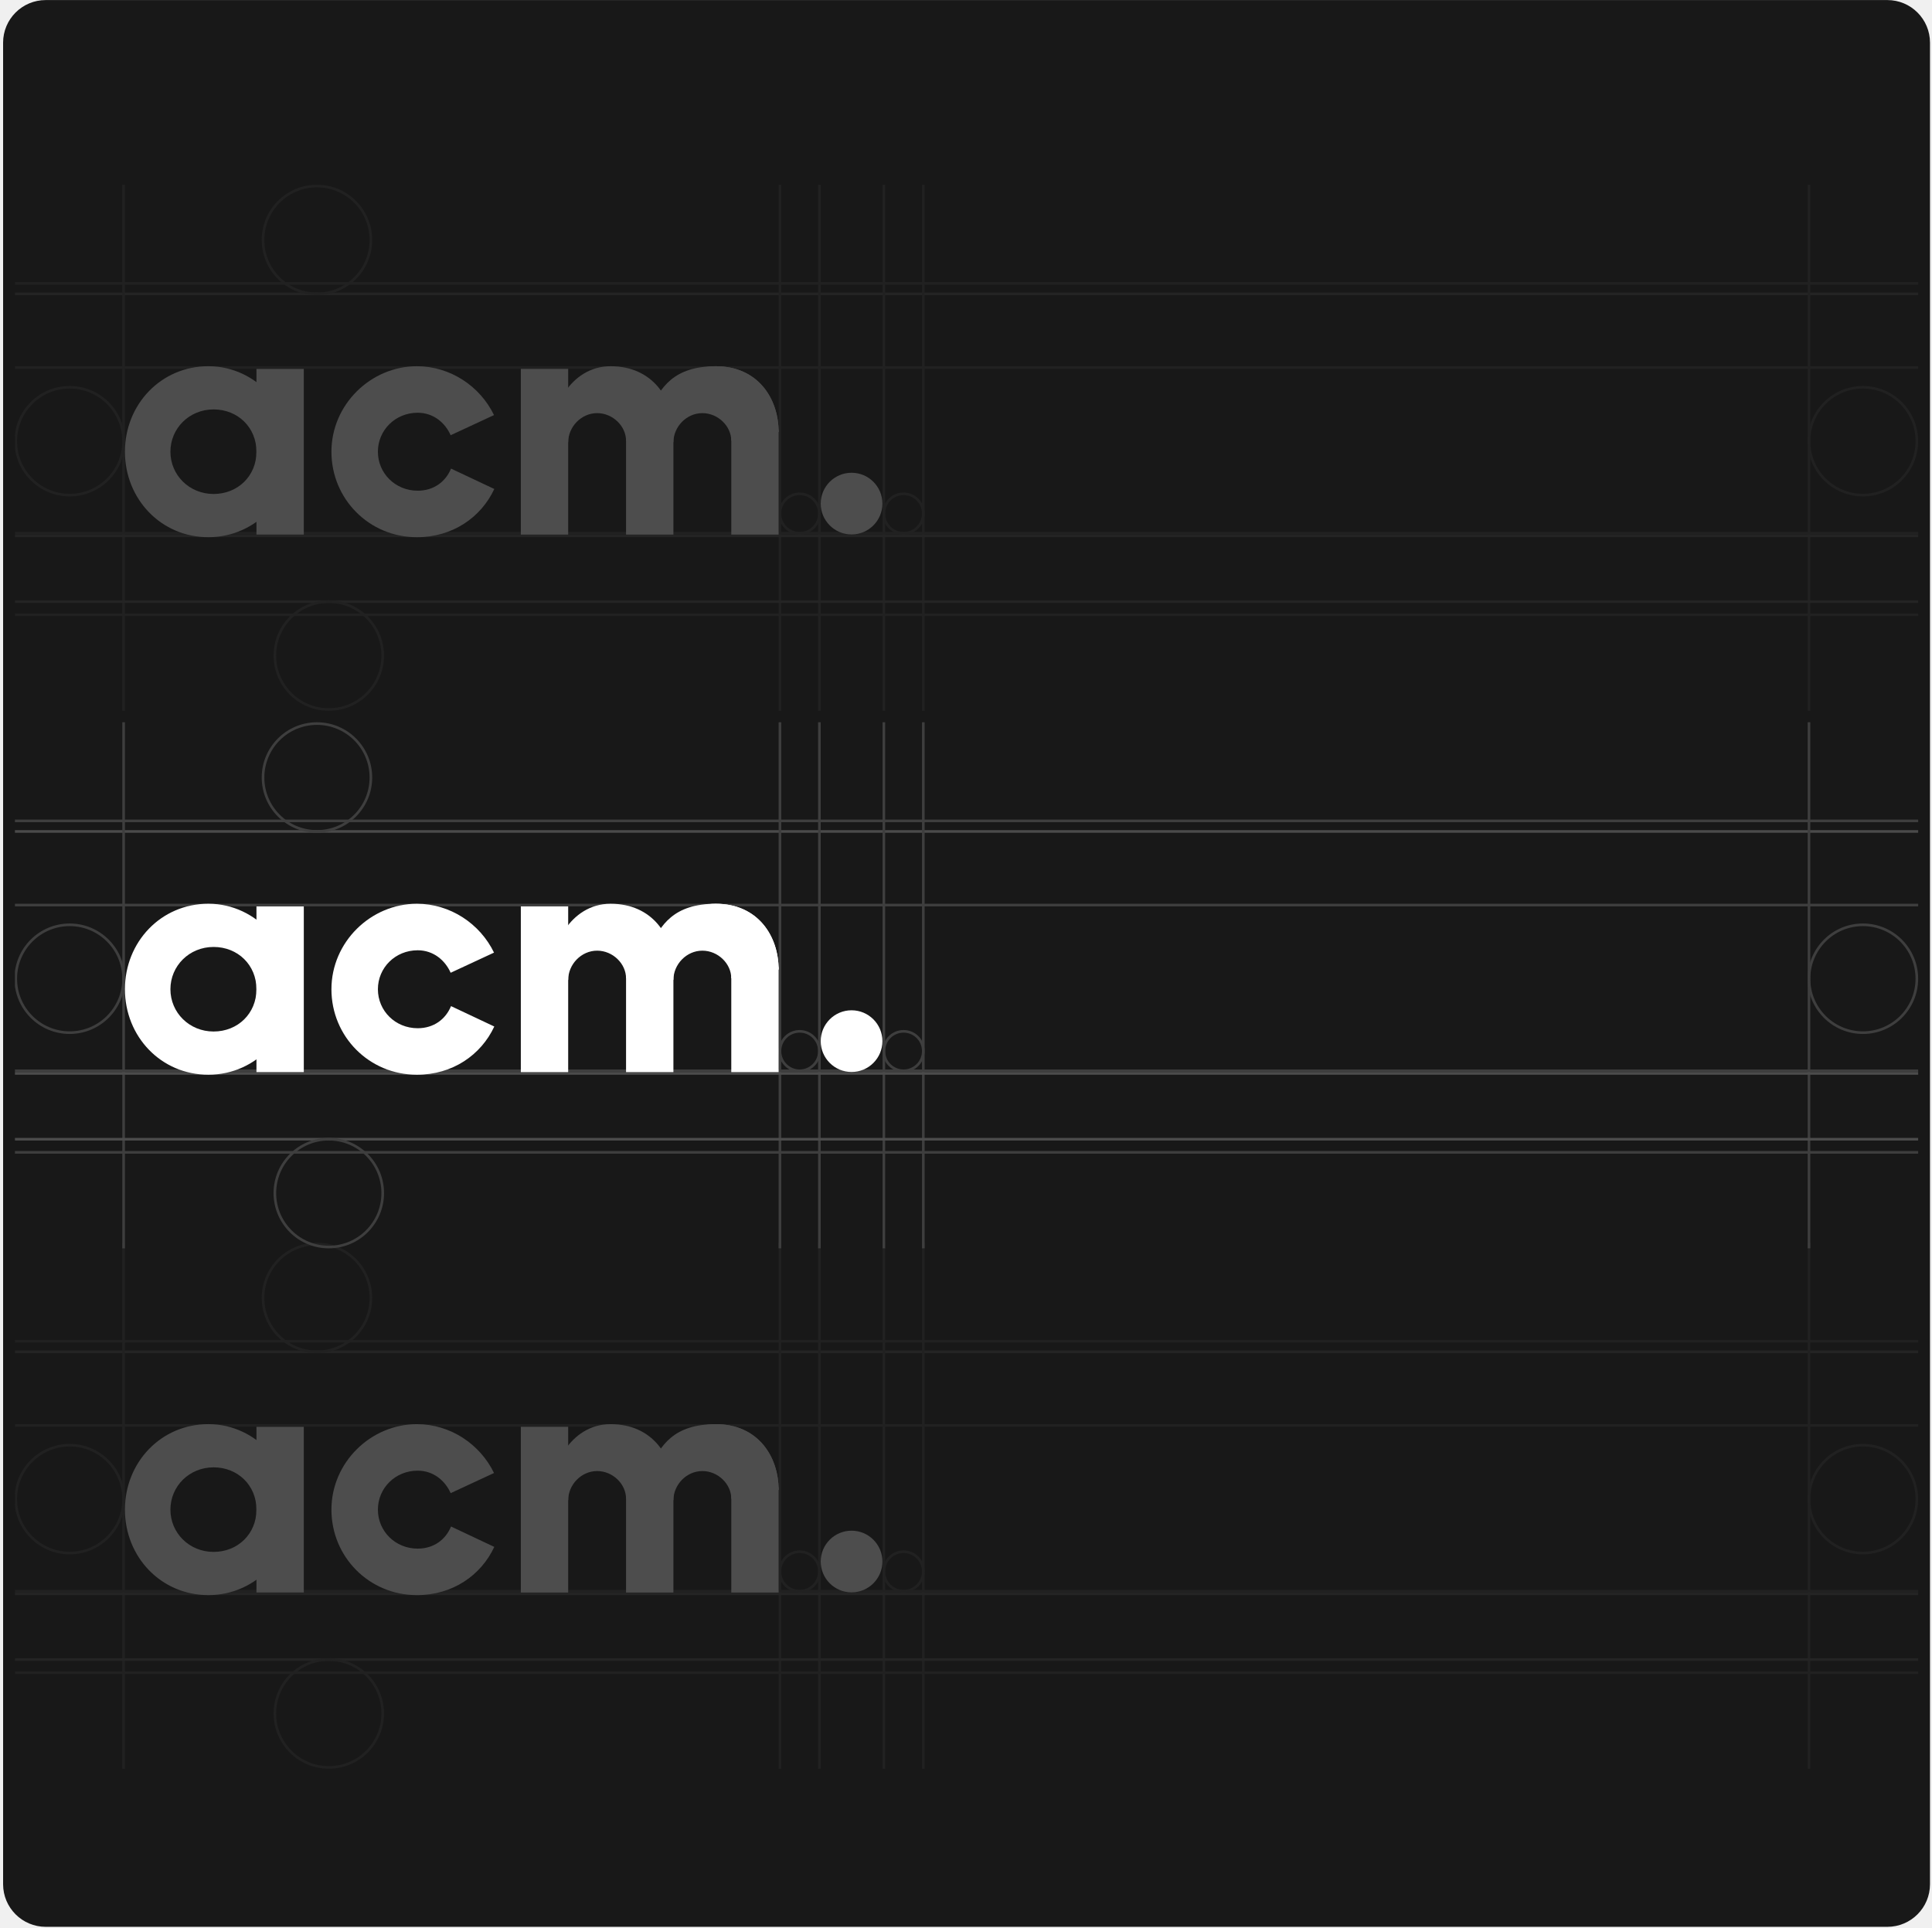
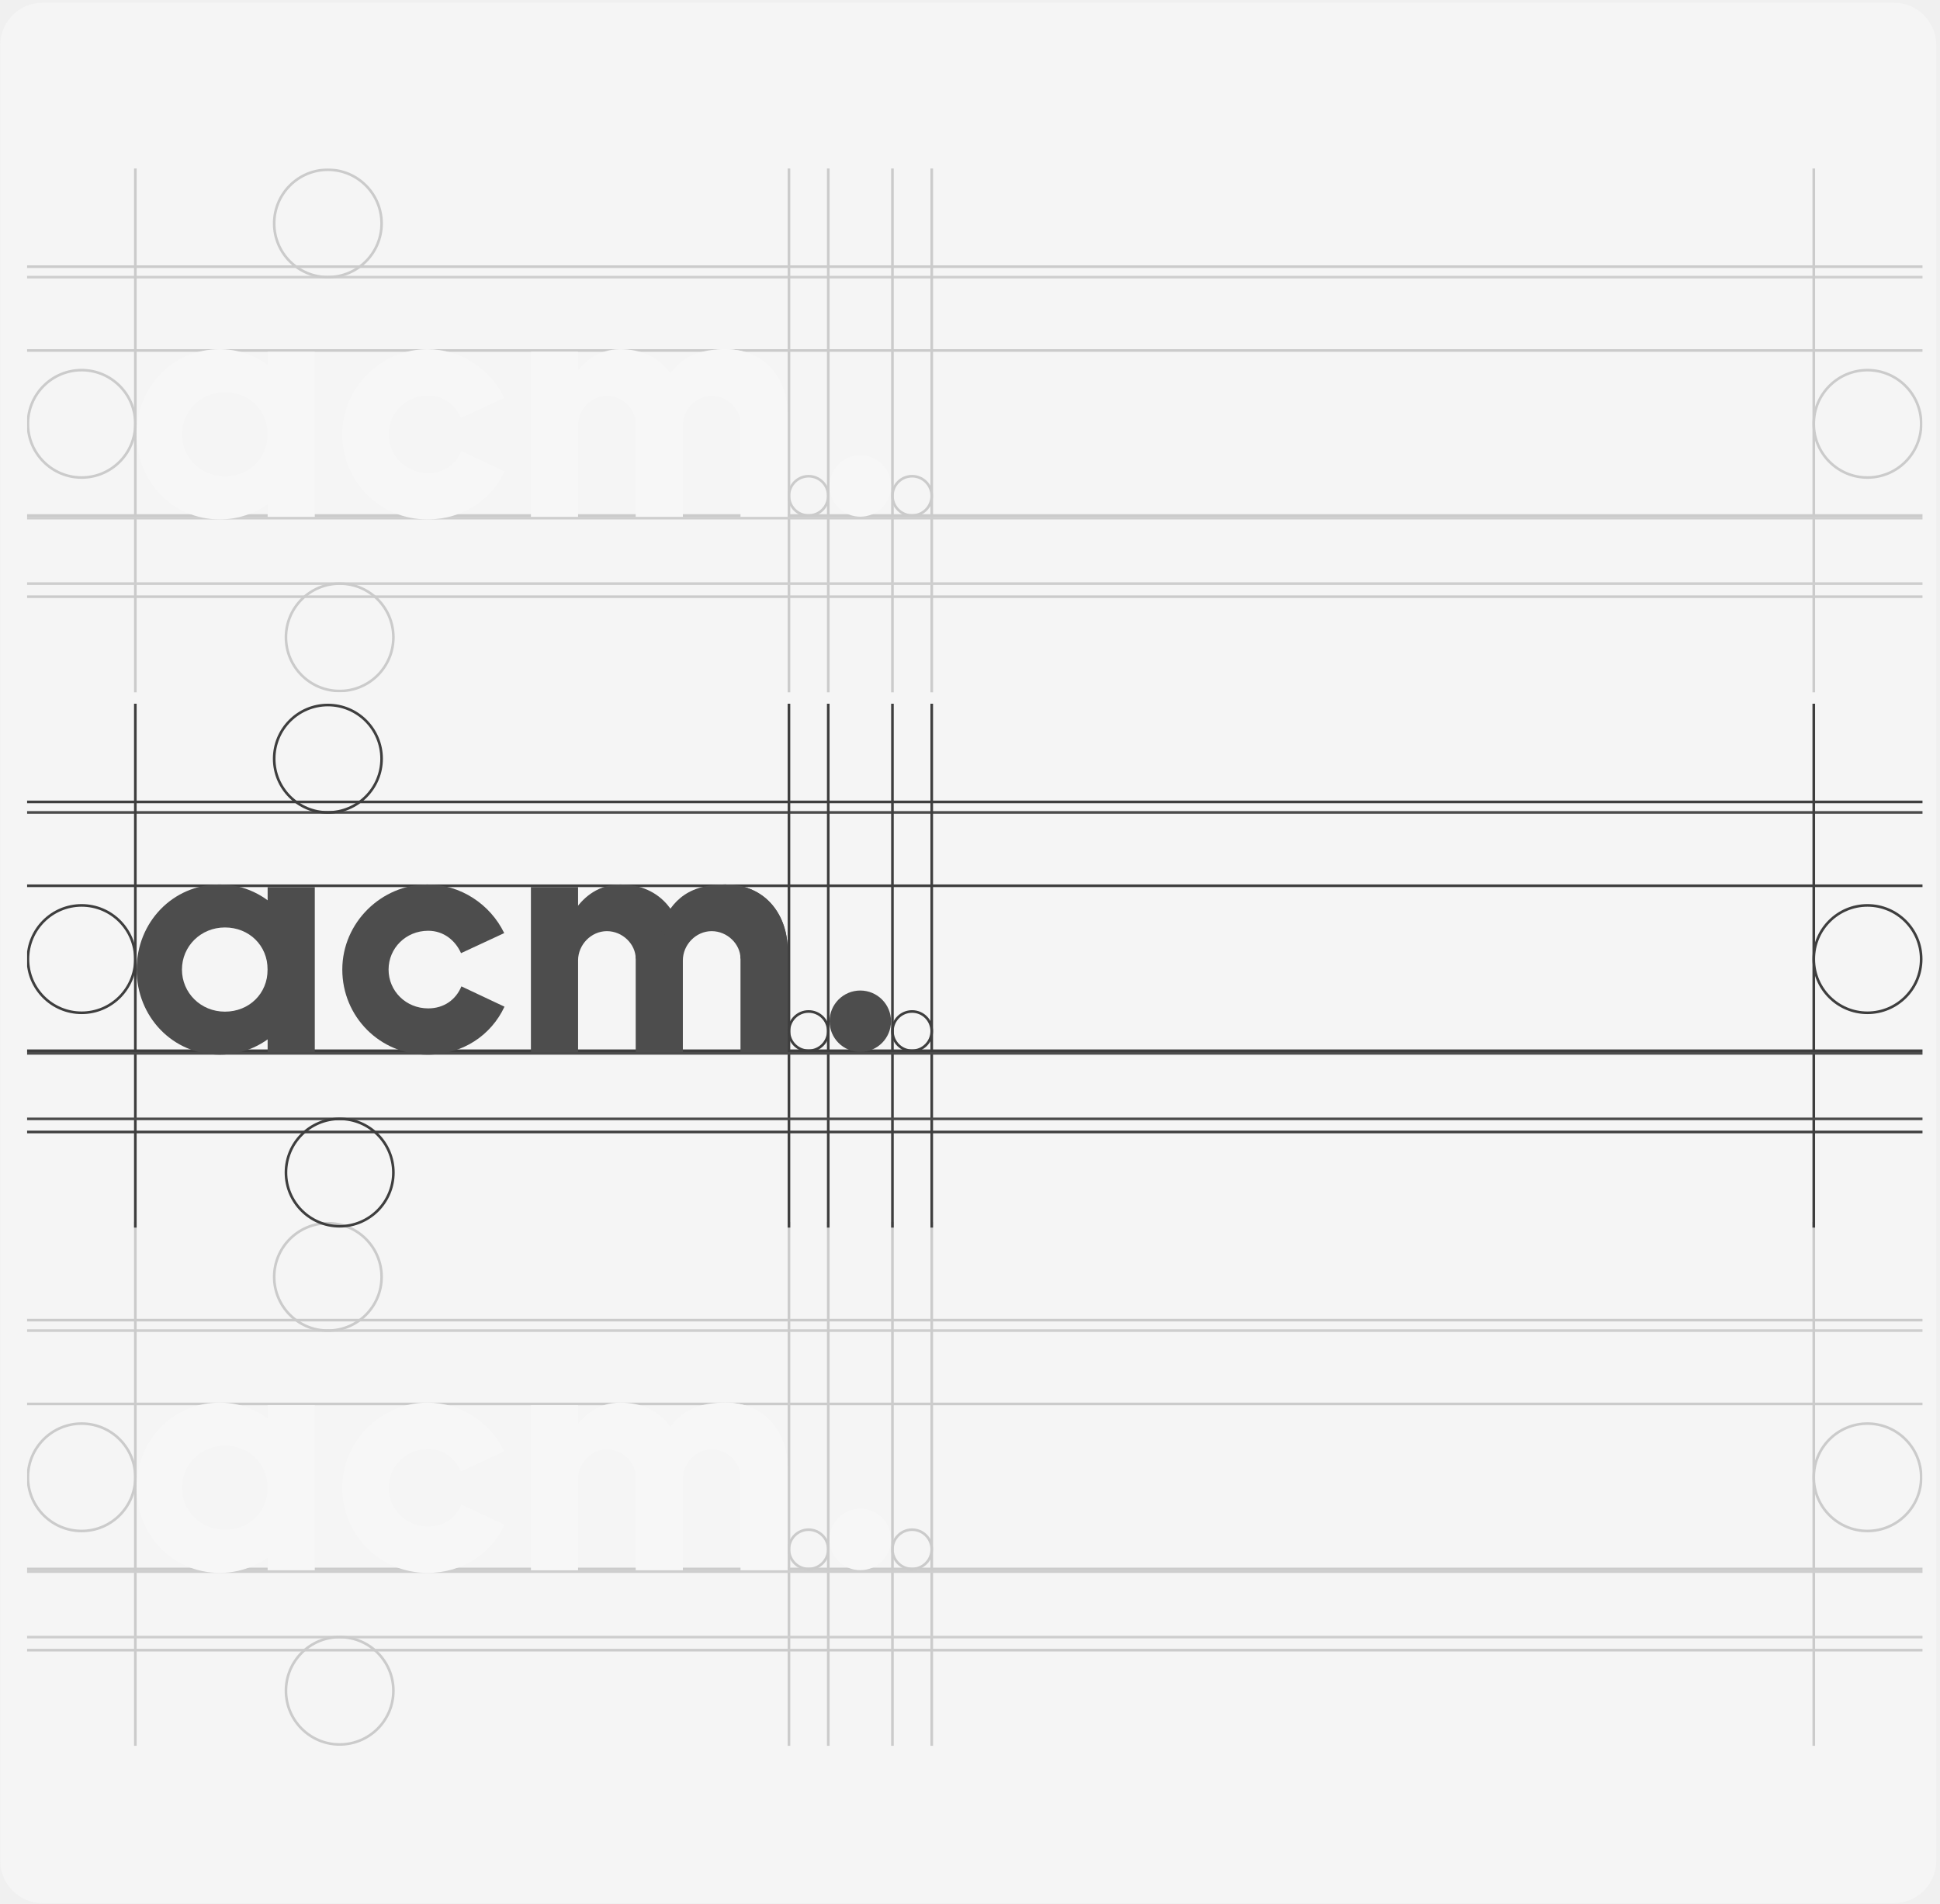
- <svg xmlns="http://www.w3.org/2000/svg" width="482" height="481" viewBox="0 0 482 481" fill="none">
-   <rect x="0.773" y="0.015" width="480.727" height="480.727" rx="10.636" fill="#181818" />
+ <svg xmlns="http://www.w3.org/2000/svg" width="486" height="477" viewBox="0 0 486 477" fill="none">
+   <rect x="0.064" y="0.675" width="485" height="476.181" rx="10.636" fill="#F5F5F5" />
  <g clip-path="url(#clip0)">
-     <line x1="-4.928" y1="207.441" x2="581.461" y2="207.441" stroke="#4B4B4B" stroke-width="0.656" />
-     <line x1="-4.928" y1="204.816" x2="581.461" y2="204.816" stroke="#3E3E3E" stroke-width="0.656" />
-     <line x1="30.839" y1="177.251" x2="30.839" y2="316.712" stroke="#3E3E3E" stroke-width="0.656" />
-     <line y1="-0.328" x2="139.46" y2="-0.328" transform="matrix(-4.37114e-08 1 1 4.37114e-08 451.64 177.251)" stroke="#3E3E3E" stroke-width="0.656" />
-     <line x1="194.582" y1="177.251" x2="194.582" y2="316.712" stroke="#3E3E3E" stroke-width="0.656" />
-     <line x1="204.426" y1="177.251" x2="204.426" y2="316.712" stroke="#3E3E3E" stroke-width="0.656" />
-     <line x1="220.505" y1="177.251" x2="220.505" y2="316.712" stroke="#3E3E3E" stroke-width="0.656" />
-     <line x1="230.349" y1="177.251" x2="230.349" y2="316.712" stroke="#3E3E3E" stroke-width="0.656" />
-     <line x1="-4.928" y1="267.162" x2="581.461" y2="267.162" stroke="#3E3E3E" stroke-width="0.656" />
-     <line x1="-4.928" y1="267.818" x2="581.461" y2="267.818" stroke="#4B4B4B" stroke-width="0.656" />
-     <line x1="-4.928" y1="287.507" x2="581.461" y2="287.507" stroke="#3E3E3E" stroke-width="0.656" />
-     <line x1="-4.928" y1="284.226" x2="581.461" y2="284.226" stroke="#4B4B4B" stroke-width="0.656" />
-     <line x1="-3.944" y1="225.816" x2="582.445" y2="225.816" stroke="#3E3E3E" stroke-width="0.656" />
-     <circle cx="82.029" cy="297.679" r="13.454" stroke="#3E3E3E" stroke-width="0.656" />
-     <circle cx="17.385" cy="244.192" r="13.454" stroke="#3E3E3E" stroke-width="0.656" />
-     <circle r="13.454" transform="matrix(-1 0 0 1 464.766 244.192)" stroke="#3E3E3E" stroke-width="0.656" />
-     <circle cx="79.076" cy="193.987" r="13.454" stroke="#3E3E3E" stroke-width="0.656" />
-     <circle cx="199.504" cy="262.24" r="4.922" stroke="#3E3E3E" stroke-width="0.656" />
-     <circle cx="225.427" cy="262.24" r="4.922" stroke="#3E3E3E" stroke-width="0.656" />
-     <rect x="63.981" y="226.155" width="11.813" height="41.331" fill="white" />
-     <path fill-rule="evenodd" clip-rule="evenodd" d="M51.988 268.143C64.305 268.143 73.149 257.578 73.149 246.814C73.149 236.646 64.364 225.484 51.988 225.484C40.153 225.484 31.167 235.034 31.167 246.814C31.167 258.593 40.153 268.143 51.988 268.143ZM53.285 257.361C59.353 257.361 63.981 252.841 63.981 246.813C63.981 240.786 59.353 236.265 53.285 236.265C47.217 236.265 42.517 240.988 42.517 246.813C42.517 252.639 47.217 257.361 53.285 257.361Z" fill="white" />
-     <path fill-rule="evenodd" clip-rule="evenodd" d="M123.249 237.678L112.431 242.704C111.051 239.595 108.141 237.094 104.207 237.094C98.612 237.094 94.28 241.448 94.28 246.818C94.28 252.189 98.612 256.543 104.207 256.543C108.231 256.543 111.184 254.289 112.523 251.025L123.318 256.115C120.001 263.236 112.885 268.146 104.015 268.146C92.07 268.146 82.686 258.597 82.686 246.817C82.686 235.037 92.497 225.488 104.015 225.488C112.335 225.488 119.765 230.471 123.249 237.678Z" fill="white" />
-     <rect x="129.938" y="226.147" width="11.813" height="41.346" fill="white" />
-     <path d="M156.189 242.227L168.003 241.242V267.494H156.189V242.227Z" fill="white" />
-     <path d="M182.441 242.227L194.254 241.242V267.494H182.441V242.227Z" fill="white" />
-     <path d="M152.338 225.488C162.792 225.488 168.002 233.498 168.002 241.895L156.189 244.092C156.189 240.46 152.908 237.191 148.97 237.191C145.032 237.191 141.751 240.585 141.751 244.523L138.622 240.107C137.391 237.191 141.853 225.488 152.338 225.488Z" fill="white" />
-     <path d="M178.59 225.488C189.043 225.488 194.254 233.498 194.254 241.895L182.44 244.092C182.44 240.46 179.159 237.191 175.221 237.191C171.284 237.191 168.002 240.585 168.002 244.523L164.873 240.107C163.642 237.191 168.105 225.488 178.59 225.488Z" fill="white" />
-     <path d="M178.59 225.488C189.044 225.488 194.254 233.498 194.254 241.895L182.441 242.88C182.441 239.248 179.159 236.317 175.221 236.317C171.284 236.317 168.002 238.942 168.002 242.88L162.096 236.645C164.721 230.739 168.105 225.488 178.59 225.488Z" fill="white" />
-     <circle cx="212.451" cy="259.763" r="7.696" fill="white" />
+     <line x1="-1.864" y1="203.554" x2="584.525" y2="203.554" stroke="#4B4B4B" stroke-width="0.656" />
+     <line x1="-1.864" y1="200.929" x2="584.525" y2="200.929" stroke="#3E3E3E" stroke-width="0.656" />
+     <line x1="33.904" y1="173.365" x2="33.904" y2="312.825" stroke="#3E3E3E" stroke-width="0.656" />
+     <line y1="-0.328" x2="139.46" y2="-0.328" transform="matrix(-4.37114e-08 1 1 4.37114e-08 454.705 173.365)" stroke="#3E3E3E" stroke-width="0.656" />
+     <line x1="197.647" y1="173.365" x2="197.646" y2="312.825" stroke="#3E3E3E" stroke-width="0.656" />
+     <line x1="207.491" y1="173.365" x2="207.491" y2="312.825" stroke="#3E3E3E" stroke-width="0.656" />
+     <line x1="223.569" y1="173.365" x2="223.569" y2="312.825" stroke="#3E3E3E" stroke-width="0.656" />
+     <line x1="233.414" y1="173.365" x2="233.414" y2="312.825" stroke="#3E3E3E" stroke-width="0.656" />
+     <line x1="-1.864" y1="263.276" x2="584.525" y2="263.276" stroke="#3E3E3E" stroke-width="0.656" />
+     <line x1="-1.864" y1="263.932" x2="584.525" y2="263.932" stroke="#4B4B4B" stroke-width="0.656" />
+     <line x1="-1.864" y1="283.621" x2="584.525" y2="283.621" stroke="#3E3E3E" stroke-width="0.656" />
+     <line x1="-1.864" y1="280.34" x2="584.525" y2="280.34" stroke="#4B4B4B" stroke-width="0.656" />
+     <line x1="-0.879" y1="221.93" x2="585.51" y2="221.93" stroke="#3E3E3E" stroke-width="0.656" />
+     <circle cx="85.094" cy="293.793" r="13.454" stroke="#3E3E3E" stroke-width="0.656" />
+     <circle cx="20.45" cy="240.306" r="13.454" stroke="#3E3E3E" stroke-width="0.656" />
+     <circle r="13.454" transform="matrix(-1 0 0 1 467.83 240.306)" stroke="#3E3E3E" stroke-width="0.656" />
+     <circle cx="82.141" cy="190.1" r="13.454" stroke="#3E3E3E" stroke-width="0.656" />
+     <circle cx="202.569" cy="258.354" r="4.922" stroke="#3E3E3E" stroke-width="0.656" />
+     <circle cx="228.491" cy="258.354" r="4.922" stroke="#3E3E3E" stroke-width="0.656" />
+     <rect x="67.046" y="222.269" width="11.813" height="41.331" fill="#4D4D4D" />
+     <path fill-rule="evenodd" clip-rule="evenodd" d="M55.053 264.257C67.37 264.257 76.214 253.692 76.214 242.927C76.214 232.76 67.428 221.598 55.053 221.598C43.218 221.598 34.232 231.148 34.232 242.927C34.232 254.707 43.218 264.257 55.053 264.257ZM56.35 253.475C62.418 253.475 67.046 248.954 67.046 242.927C67.046 236.9 62.418 232.379 56.35 232.379C50.282 232.379 45.582 237.102 45.582 242.927C45.582 248.753 50.282 253.475 56.35 253.475Z" fill="#4D4D4D" />
+     <path fill-rule="evenodd" clip-rule="evenodd" d="M126.314 233.792L115.496 238.818C114.116 235.709 111.206 233.208 107.271 233.208C101.677 233.208 97.344 237.561 97.344 242.932C97.344 248.303 101.677 252.657 107.271 252.657C111.296 252.657 114.249 250.403 115.588 247.139L126.383 252.229C123.066 259.35 115.95 264.26 107.08 264.26C95.135 264.26 85.751 254.711 85.751 242.931C85.751 231.151 95.562 221.602 107.08 221.602C115.4 221.602 122.83 226.585 126.314 233.792Z" fill="#4D4D4D" />
+     <rect x="133.003" y="222.261" width="11.813" height="41.346" fill="#4D4D4D" />
+     <path d="M159.254 238.34L171.067 237.356V263.607H159.254V238.34Z" fill="#4D4D4D" />
+     <path d="M185.506 238.34L197.319 237.356V263.607H185.506V238.34Z" fill="#4D4D4D" />
+     <path d="M155.403 221.602C165.857 221.602 171.067 229.611 171.067 238.009L159.254 240.205C159.254 236.574 155.973 233.305 152.035 233.305C148.097 233.305 144.816 236.699 144.816 240.637L141.687 236.221C140.456 233.305 144.918 221.602 155.403 221.602Z" fill="#4D4D4D" />
+     <path d="M181.655 221.602C192.108 221.602 197.319 229.611 197.319 238.009L185.505 240.205C185.505 236.574 182.224 233.305 178.286 233.305C174.349 233.305 171.067 236.699 171.067 240.637L167.939 236.221C166.707 233.305 171.17 221.602 181.655 221.602Z" fill="#4D4D4D" />
+     <path d="M181.654 221.602C192.108 221.602 197.319 229.611 197.319 238.009L185.505 238.994C185.505 235.362 182.224 232.431 178.286 232.431C174.349 232.431 171.067 235.056 171.067 238.994L165.161 232.759C167.786 226.852 171.17 221.602 181.654 221.602Z" fill="#4D4D4D" />
+     <circle cx="215.516" cy="255.877" r="7.696" fill="#4D4D4D" />
  </g>
  <g opacity="0.23" clip-path="url(#clip1)">
-     <line x1="-4.928" y1="337.278" x2="581.461" y2="337.278" stroke="#4B4B4B" stroke-width="0.656" />
-     <line x1="-4.928" y1="334.653" x2="581.461" y2="334.653" stroke="#3E3E3E" stroke-width="0.656" />
-     <line x1="30.839" y1="307.088" x2="30.839" y2="446.549" stroke="#3E3E3E" stroke-width="0.656" />
-     <line y1="-0.328" x2="139.46" y2="-0.328" transform="matrix(-4.37114e-08 1 1 4.37114e-08 451.64 307.088)" stroke="#3E3E3E" stroke-width="0.656" />
-     <line x1="194.582" y1="307.088" x2="194.582" y2="446.549" stroke="#3E3E3E" stroke-width="0.656" />
-     <line x1="204.426" y1="307.088" x2="204.426" y2="446.549" stroke="#3E3E3E" stroke-width="0.656" />
-     <line x1="220.505" y1="307.088" x2="220.505" y2="446.549" stroke="#3E3E3E" stroke-width="0.656" />
-     <line x1="230.349" y1="307.088" x2="230.349" y2="446.549" stroke="#3E3E3E" stroke-width="0.656" />
-     <line x1="-4.928" y1="396.999" x2="581.461" y2="396.999" stroke="#3E3E3E" stroke-width="0.656" />
-     <line x1="-4.928" y1="397.655" x2="581.461" y2="397.655" stroke="#4B4B4B" stroke-width="0.656" />
-     <line x1="-4.928" y1="417.344" x2="581.461" y2="417.344" stroke="#3E3E3E" stroke-width="0.656" />
-     <line x1="-4.928" y1="414.063" x2="581.461" y2="414.063" stroke="#4B4B4B" stroke-width="0.656" />
-     <line x1="-3.944" y1="355.653" x2="582.445" y2="355.653" stroke="#3E3E3E" stroke-width="0.656" />
-     <circle cx="82.029" cy="427.516" r="13.454" stroke="#3E3E3E" stroke-width="0.656" />
-     <circle cx="17.385" cy="374.029" r="13.454" stroke="#3E3E3E" stroke-width="0.656" />
-     <circle r="13.454" transform="matrix(-1 0 0 1 464.766 374.029)" stroke="#3E3E3E" stroke-width="0.656" />
-     <circle cx="79.076" cy="323.824" r="13.454" stroke="#3E3E3E" stroke-width="0.656" />
-     <circle cx="199.504" cy="392.077" r="4.922" stroke="#3E3E3E" stroke-width="0.656" />
-     <circle cx="225.427" cy="392.077" r="4.922" stroke="#3E3E3E" stroke-width="0.656" />
-     <rect x="63.981" y="355.992" width="11.813" height="41.331" fill="white" />
-     <path fill-rule="evenodd" clip-rule="evenodd" d="M51.988 397.98C64.305 397.98 73.149 387.415 73.149 376.651C73.149 366.483 64.364 355.321 51.988 355.321C40.153 355.321 31.167 364.871 31.167 376.651C31.167 388.43 40.153 397.98 51.988 397.98ZM53.285 387.198C59.353 387.198 63.981 382.677 63.981 376.65C63.981 370.623 59.353 366.102 53.285 366.102C47.217 366.102 42.517 370.825 42.517 376.65C42.517 382.476 47.217 387.198 53.285 387.198Z" fill="white" />
-     <path fill-rule="evenodd" clip-rule="evenodd" d="M123.249 367.515L112.431 372.541C111.051 369.432 108.141 366.931 104.207 366.931C98.612 366.931 94.28 371.285 94.28 376.655C94.28 382.026 98.612 386.38 104.207 386.38C108.231 386.38 111.184 384.126 112.523 380.862L123.318 385.952C120.001 393.073 112.885 397.983 104.015 397.983C92.07 397.983 82.686 388.434 82.686 376.654C82.686 364.874 92.497 355.325 104.015 355.325C112.335 355.325 119.765 360.308 123.249 367.515Z" fill="white" />
-     <rect x="129.938" y="355.984" width="11.813" height="41.346" fill="white" />
-     <path d="M156.189 372.064L168.003 371.079V397.33H156.189V372.064Z" fill="white" />
-     <path d="M182.441 372.064L194.254 371.079V397.33H182.441V372.064Z" fill="white" />
-     <path d="M152.338 355.325C162.792 355.325 168.002 363.335 168.002 371.732L156.189 373.929C156.189 370.297 152.908 367.028 148.97 367.028C145.032 367.028 141.751 370.422 141.751 374.36L138.622 369.944C137.391 367.028 141.853 355.325 152.338 355.325Z" fill="white" />
-     <path d="M178.59 355.325C189.043 355.325 194.254 363.335 194.254 371.732L182.44 373.929C182.44 370.297 179.159 367.028 175.221 367.028C171.284 367.028 168.002 370.422 168.002 374.36L164.873 369.944C163.642 367.028 168.105 355.325 178.59 355.325Z" fill="white" />
-     <path d="M178.59 355.325C189.044 355.325 194.254 363.335 194.254 371.732L182.441 372.717C182.441 369.085 179.159 366.154 175.221 366.154C171.284 366.154 168.002 368.779 168.002 372.717L162.096 366.482C164.721 360.575 168.105 355.325 178.59 355.325Z" fill="white" />
-     <circle cx="212.451" cy="389.6" r="7.696" fill="white" />
+     <line x1="-1.864" y1="333.391" x2="584.525" y2="333.391" stroke="#4B4B4B" stroke-width="0.656" />
+     <line x1="-1.864" y1="330.766" x2="584.525" y2="330.766" stroke="#3E3E3E" stroke-width="0.656" />
+     <line x1="33.904" y1="303.202" x2="33.904" y2="442.662" stroke="#3E3E3E" stroke-width="0.656" />
+     <line y1="-0.328" x2="139.46" y2="-0.328" transform="matrix(-4.37114e-08 1 1 4.37114e-08 454.705 303.202)" stroke="#3E3E3E" stroke-width="0.656" />
+     <line x1="197.647" y1="303.202" x2="197.646" y2="442.662" stroke="#3E3E3E" stroke-width="0.656" />
+     <line x1="207.491" y1="303.202" x2="207.491" y2="442.662" stroke="#3E3E3E" stroke-width="0.656" />
+     <line x1="223.569" y1="303.202" x2="223.569" y2="442.662" stroke="#3E3E3E" stroke-width="0.656" />
+     <line x1="233.414" y1="303.202" x2="233.414" y2="442.662" stroke="#3E3E3E" stroke-width="0.656" />
+     <line x1="-1.864" y1="393.113" x2="584.525" y2="393.113" stroke="#3E3E3E" stroke-width="0.656" />
+     <line x1="-1.864" y1="393.769" x2="584.525" y2="393.769" stroke="#4B4B4B" stroke-width="0.656" />
+     <line x1="-1.864" y1="413.458" x2="584.525" y2="413.457" stroke="#3E3E3E" stroke-width="0.656" />
+     <line x1="-1.864" y1="410.176" x2="584.525" y2="410.176" stroke="#4B4B4B" stroke-width="0.656" />
+     <line x1="-0.879" y1="351.767" x2="585.51" y2="351.767" stroke="#3E3E3E" stroke-width="0.656" />
+     <circle cx="85.094" cy="423.63" r="13.454" stroke="#3E3E3E" stroke-width="0.656" />
+     <circle cx="20.45" cy="370.143" r="13.454" stroke="#3E3E3E" stroke-width="0.656" />
+     <circle r="13.454" transform="matrix(-1 0 0 1 467.83 370.143)" stroke="#3E3E3E" stroke-width="0.656" />
+     <circle cx="82.141" cy="319.937" r="13.454" stroke="#3E3E3E" stroke-width="0.656" />
+     <circle cx="202.569" cy="388.19" r="4.922" stroke="#3E3E3E" stroke-width="0.656" />
+     <circle cx="228.491" cy="388.19" r="4.922" stroke="#3E3E3E" stroke-width="0.656" />
+     <rect x="67.046" y="352.106" width="11.813" height="41.331" fill="white" />
+     <path fill-rule="evenodd" clip-rule="evenodd" d="M55.053 394.093C67.37 394.093 76.214 383.529 76.214 372.764C76.214 362.596 67.428 351.435 55.053 351.435C43.218 351.435 34.232 360.984 34.232 372.764C34.232 384.544 43.218 394.093 55.053 394.093ZM56.35 383.312C62.418 383.312 67.046 378.791 67.046 372.764C67.046 366.737 62.418 362.216 56.35 362.216C50.282 362.216 45.582 366.938 45.582 372.764C45.582 378.589 50.282 383.312 56.35 383.312Z" fill="white" />
+     <path fill-rule="evenodd" clip-rule="evenodd" d="M126.314 363.629L115.496 368.654C114.116 365.546 111.206 363.045 107.271 363.045C101.677 363.045 97.344 367.398 97.344 372.769C97.344 378.14 101.677 382.493 107.271 382.493C111.296 382.493 114.249 380.24 115.588 376.976L126.383 382.066C123.066 389.187 115.95 394.097 107.08 394.097C95.135 394.097 85.751 384.547 85.751 372.768C85.751 360.988 95.562 351.438 107.08 351.438C115.4 351.438 122.83 356.422 126.314 363.629Z" fill="white" />
+     <rect x="133.003" y="352.098" width="11.813" height="41.346" fill="white" />
+     <path d="M159.254 368.177L171.067 367.193V393.444H159.254V368.177Z" fill="white" />
+     <path d="M185.506 368.177L197.319 367.193V393.444H185.506V368.177Z" fill="white" />
+     <path d="M155.403 351.439C165.857 351.439 171.067 359.448 171.067 367.846L159.254 370.042C159.254 366.411 155.973 363.142 152.035 363.142C148.097 363.142 144.816 366.536 144.816 370.474L141.687 366.058C140.456 363.142 144.918 351.439 155.403 351.439Z" fill="white" />
+     <path d="M181.655 351.439C192.108 351.439 197.319 359.448 197.319 367.846L185.505 370.042C185.505 366.411 182.224 363.142 178.286 363.142C174.349 363.142 171.067 366.536 171.067 370.474L167.939 366.058C166.707 363.142 171.17 351.439 181.655 351.439Z" fill="white" />
+     <path d="M181.654 351.439C192.108 351.439 197.319 359.448 197.319 367.846L185.505 368.83C185.505 365.199 182.224 362.268 178.286 362.268C174.349 362.268 171.067 364.893 171.067 368.83L165.161 362.596C167.786 356.689 171.17 351.439 181.654 351.439Z" fill="white" />
+     <circle cx="215.516" cy="385.714" r="7.696" fill="white" />
  </g>
  <g opacity="0.23" clip-path="url(#clip2)">
-     <line x1="-4.928" y1="73.327" x2="581.461" y2="73.327" stroke="#4B4B4B" stroke-width="0.656" />
-     <line x1="-4.928" y1="70.702" x2="581.461" y2="70.702" stroke="#3E3E3E" stroke-width="0.656" />
-     <line x1="30.839" y1="43.138" x2="30.839" y2="182.598" stroke="#3E3E3E" stroke-width="0.656" />
-     <line y1="-0.328" x2="139.46" y2="-0.328" transform="matrix(-4.37114e-08 1 1 4.37114e-08 451.64 43.1375)" stroke="#3E3E3E" stroke-width="0.656" />
-     <line x1="194.582" y1="43.138" x2="194.582" y2="182.598" stroke="#3E3E3E" stroke-width="0.656" />
-     <line x1="204.426" y1="43.138" x2="204.426" y2="182.598" stroke="#3E3E3E" stroke-width="0.656" />
-     <line x1="220.505" y1="43.138" x2="220.505" y2="182.598" stroke="#3E3E3E" stroke-width="0.656" />
-     <line x1="230.349" y1="43.138" x2="230.349" y2="182.598" stroke="#3E3E3E" stroke-width="0.656" />
-     <line x1="-4.928" y1="133.048" x2="581.461" y2="133.048" stroke="#3E3E3E" stroke-width="0.656" />
-     <line x1="-4.928" y1="133.704" x2="581.461" y2="133.704" stroke="#4B4B4B" stroke-width="0.656" />
-     <line x1="-4.928" y1="153.393" x2="581.461" y2="153.393" stroke="#3E3E3E" stroke-width="0.656" />
-     <line x1="-4.928" y1="150.112" x2="581.461" y2="150.112" stroke="#4B4B4B" stroke-width="0.656" />
-     <line x1="-3.944" y1="91.702" x2="582.445" y2="91.702" stroke="#3E3E3E" stroke-width="0.656" />
-     <circle cx="82.029" cy="163.565" r="13.454" stroke="#3E3E3E" stroke-width="0.656" />
-     <circle cx="17.385" cy="110.078" r="13.454" stroke="#3E3E3E" stroke-width="0.656" />
-     <circle r="13.454" transform="matrix(-1 0 0 1 464.766 110.078)" stroke="#3E3E3E" stroke-width="0.656" />
-     <circle cx="79.076" cy="59.873" r="13.454" stroke="#3E3E3E" stroke-width="0.656" />
-     <circle cx="199.504" cy="128.126" r="4.922" stroke="#3E3E3E" stroke-width="0.656" />
-     <circle cx="225.427" cy="128.126" r="4.922" stroke="#3E3E3E" stroke-width="0.656" />
-     <rect x="63.981" y="92.041" width="11.813" height="41.331" fill="white" />
-     <path fill-rule="evenodd" clip-rule="evenodd" d="M51.988 134.029C64.305 134.029 73.149 123.464 73.149 112.7C73.149 102.532 64.364 91.37 51.988 91.37C40.153 91.37 31.167 100.92 31.167 112.7C31.167 124.479 40.153 134.029 51.988 134.029ZM53.285 123.247C59.353 123.247 63.981 118.727 63.981 112.699C63.981 106.672 59.353 102.151 53.285 102.151C47.217 102.151 42.517 106.874 42.517 112.699C42.517 118.525 47.217 123.247 53.285 123.247Z" fill="white" />
-     <path fill-rule="evenodd" clip-rule="evenodd" d="M123.249 103.564L112.431 108.59C111.051 105.481 108.141 102.98 104.207 102.98C98.612 102.98 94.28 107.334 94.28 112.704C94.28 118.075 98.612 122.429 104.207 122.429C108.231 122.429 111.184 120.175 112.523 116.911L123.318 122.001C120.001 129.122 112.885 134.032 104.015 134.032C92.07 134.032 82.686 124.483 82.686 112.703C82.686 100.923 92.497 91.374 104.015 91.374C112.335 91.374 119.765 96.357 123.249 103.564Z" fill="white" />
-     <rect x="129.938" y="92.033" width="11.813" height="41.346" fill="white" />
-     <path d="M156.189 108.113L168.003 107.128V133.38H156.189V108.113Z" fill="white" />
-     <path d="M182.441 108.113L194.254 107.128V133.38H182.441V108.113Z" fill="white" />
-     <path d="M152.338 91.374C162.792 91.374 168.002 99.384 168.002 107.781L156.189 109.978C156.189 106.346 152.908 103.077 148.97 103.077C145.032 103.077 141.751 106.471 141.751 110.409L138.622 105.993C137.391 103.077 141.853 91.374 152.338 91.374Z" fill="white" />
-     <path d="M178.59 91.374C189.043 91.374 194.254 99.384 194.254 107.781L182.44 109.978C182.44 106.346 179.159 103.077 175.221 103.077C171.284 103.077 168.002 106.471 168.002 110.409L164.873 105.993C163.642 103.077 168.105 91.374 178.59 91.374Z" fill="white" />
-     <path d="M178.59 91.374C189.044 91.374 194.254 99.384 194.254 107.781L182.441 108.766C182.441 105.134 179.159 102.203 175.221 102.203C171.284 102.203 168.002 104.828 168.002 108.766L162.096 102.531C164.721 96.624 168.105 91.374 178.59 91.374Z" fill="white" />
-     <circle cx="212.451" cy="125.649" r="7.696" fill="white" />
+     <line x1="-1.864" y1="69.44" x2="584.525" y2="69.44" stroke="#4B4B4B" stroke-width="0.656" />
+     <line x1="-1.864" y1="66.815" x2="584.525" y2="66.815" stroke="#3E3E3E" stroke-width="0.656" />
+     <line x1="33.904" y1="39.252" x2="33.904" y2="178.712" stroke="#3E3E3E" stroke-width="0.656" />
+     <line y1="-0.328" x2="139.46" y2="-0.328" transform="matrix(-4.37114e-08 1 1 4.37114e-08 454.705 39.2515)" stroke="#3E3E3E" stroke-width="0.656" />
+     <line x1="197.647" y1="39.252" x2="197.646" y2="178.712" stroke="#3E3E3E" stroke-width="0.656" />
+     <line x1="207.491" y1="39.252" x2="207.491" y2="178.712" stroke="#3E3E3E" stroke-width="0.656" />
+     <line x1="223.569" y1="39.252" x2="223.569" y2="178.712" stroke="#3E3E3E" stroke-width="0.656" />
+     <line x1="233.414" y1="39.252" x2="233.414" y2="178.712" stroke="#3E3E3E" stroke-width="0.656" />
+     <line x1="-1.864" y1="129.162" x2="584.525" y2="129.162" stroke="#3E3E3E" stroke-width="0.656" />
+     <line x1="-1.864" y1="129.818" x2="584.525" y2="129.818" stroke="#4B4B4B" stroke-width="0.656" />
+     <line x1="-1.864" y1="149.507" x2="584.525" y2="149.507" stroke="#3E3E3E" stroke-width="0.656" />
+     <line x1="-1.864" y1="146.226" x2="584.525" y2="146.226" stroke="#4B4B4B" stroke-width="0.656" />
+     <line x1="-0.879" y1="87.816" x2="585.51" y2="87.816" stroke="#3E3E3E" stroke-width="0.656" />
+     <circle cx="85.094" cy="159.679" r="13.454" stroke="#3E3E3E" stroke-width="0.656" />
+     <circle cx="20.45" cy="106.192" r="13.454" stroke="#3E3E3E" stroke-width="0.656" />
+     <circle r="13.454" transform="matrix(-1 0 0 1 467.83 106.192)" stroke="#3E3E3E" stroke-width="0.656" />
+     <circle cx="82.141" cy="55.986" r="13.454" stroke="#3E3E3E" stroke-width="0.656" />
+     <circle cx="202.569" cy="124.24" r="4.922" stroke="#3E3E3E" stroke-width="0.656" />
+     <circle cx="228.491" cy="124.24" r="4.922" stroke="#3E3E3E" stroke-width="0.656" />
+     <rect x="67.046" y="88.155" width="11.813" height="41.331" fill="white" />
+     <path fill-rule="evenodd" clip-rule="evenodd" d="M55.053 130.143C67.37 130.143 76.214 119.578 76.214 108.814C76.214 98.646 67.428 87.484 55.053 87.484C43.218 87.484 34.232 97.034 34.232 108.814C34.232 120.593 43.218 130.143 55.053 130.143ZM56.35 119.361C62.418 119.361 67.046 114.841 67.046 108.813C67.046 102.786 62.418 98.265 56.35 98.265C50.282 98.265 45.582 102.988 45.582 108.813C45.582 114.639 50.282 119.361 56.35 119.361Z" fill="white" />
+     <path fill-rule="evenodd" clip-rule="evenodd" d="M126.314 99.678L115.496 104.704C114.116 101.595 111.206 99.094 107.271 99.094C101.677 99.094 97.344 103.448 97.344 108.818C97.344 114.189 101.677 118.543 107.271 118.543C111.296 118.543 114.249 116.289 115.588 113.025L126.383 118.115C123.066 125.236 115.95 130.146 107.08 130.146C95.135 130.146 85.751 120.597 85.751 108.817C85.751 97.037 95.562 87.488 107.08 87.488C115.4 87.488 122.83 92.471 126.314 99.678Z" fill="white" />
+     <rect x="133.003" y="88.147" width="11.813" height="41.346" fill="white" />
+     <path d="M159.254 104.227L171.067 103.242V129.494H159.254V104.227Z" fill="white" />
+     <path d="M185.506 104.227L197.319 103.242V129.494H185.506V104.227Z" fill="white" />
+     <path d="M155.403 87.488C165.857 87.488 171.067 95.498 171.067 103.895L159.254 106.092C159.254 102.46 155.973 99.191 152.035 99.191C148.097 99.191 144.816 102.585 144.816 106.523L141.687 102.107C140.456 99.191 144.918 87.488 155.403 87.488Z" fill="white" />
+     <path d="M181.655 87.488C192.108 87.488 197.319 95.498 197.319 103.895L185.505 106.092C185.505 102.46 182.224 99.191 178.286 99.191C174.349 99.191 171.067 102.585 171.067 106.523L167.939 102.107C166.707 99.191 171.17 87.488 181.655 87.488Z" fill="white" />
+     <path d="M181.654 87.488C192.108 87.488 197.319 95.498 197.319 103.895L185.505 104.88C185.505 101.248 182.224 98.317 178.286 98.317C174.349 98.317 171.067 100.942 171.067 104.88L165.161 98.645C167.786 92.739 171.17 87.488 181.654 87.488Z" fill="white" />
+     <circle cx="215.516" cy="121.764" r="7.696" fill="white" />
  </g>
  <defs>
    <clipPath id="clip0">
-       <rect width="474.821" height="131.257" fill="white" transform="translate(3.72632 180.21)" />
+       <rect width="474.821" height="131.257" fill="white" transform="translate(6.79102 176.324)" />
    </clipPath>
    <clipPath id="clip1">
-       <rect width="474.821" height="131.257" fill="white" transform="translate(3.72632 310.047)" />
+       <rect width="474.821" height="131.257" fill="white" transform="translate(6.79102 306.161)" />
    </clipPath>
    <clipPath id="clip2">
-       <rect width="474.821" height="131.257" fill="white" transform="translate(3.72632 46.0964)" />
+       <rect width="474.821" height="131.257" fill="white" transform="translate(6.79102 42.2104)" />
    </clipPath>
  </defs>
</svg>
